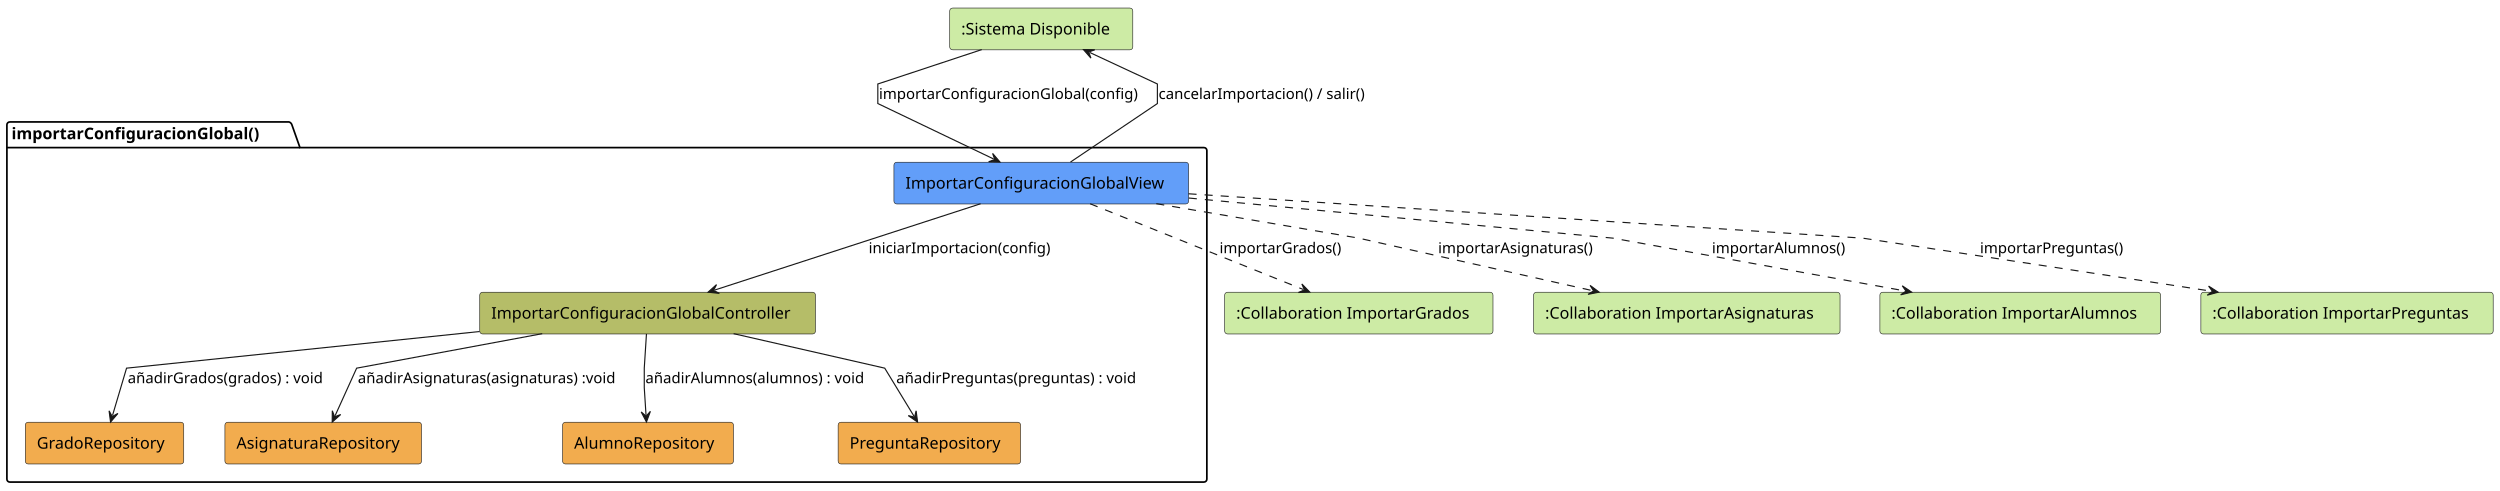
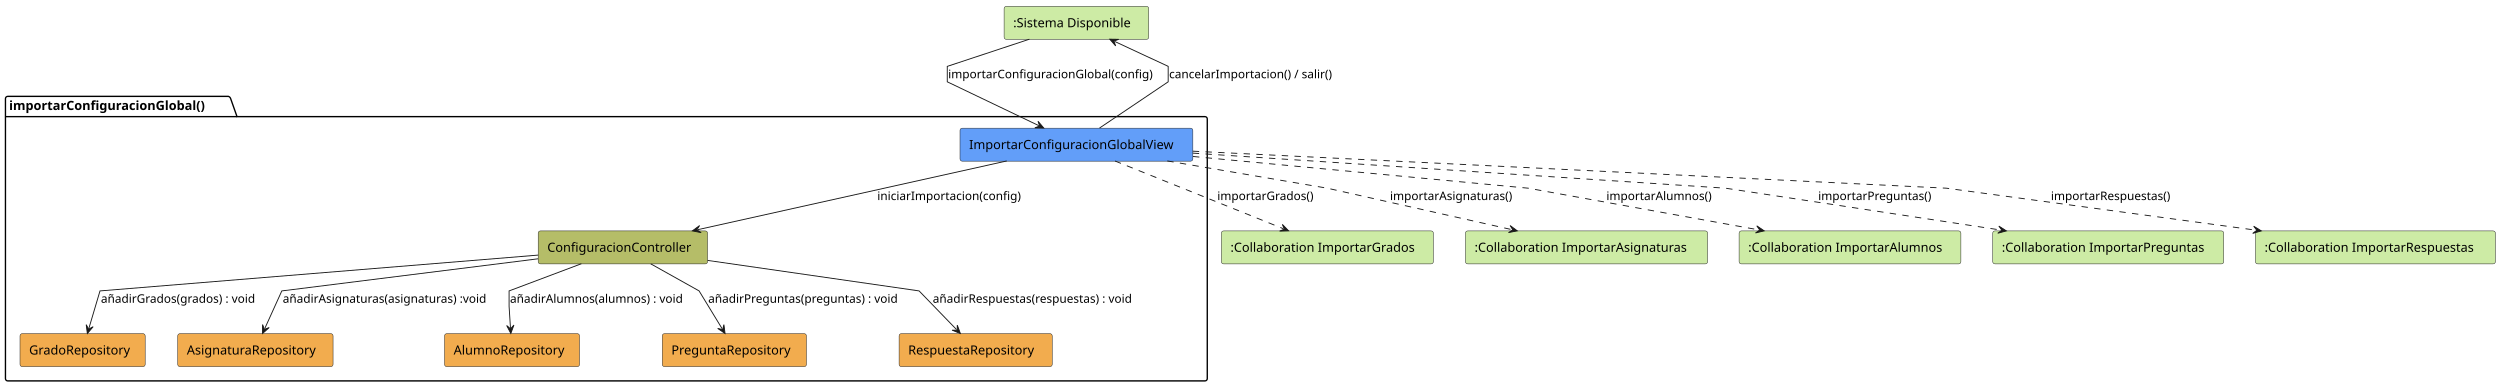
- <svg xmlns="http://www.w3.org/2000/svg" contentStyleType="text/css" data-diagram-type="DESCRIPTION" height="426px" preserveAspectRatio="none" style="width:2173px;height:426px;background:#FFFFFF;" version="1.1" viewBox="0 0 2173 426" width="2173px" zoomAndPan="magnify">
+ <svg xmlns="http://www.w3.org/2000/svg" contentStyleType="text/css" data-diagram-type="DESCRIPTION" height="426px" preserveAspectRatio="none" style="width:2750px;height:426px;background:#FFFFFF;" version="1.1" viewBox="0 0 2750 426" width="2750px" zoomAndPan="magnify">
  <defs />
  <g>
-     <g class="cluster" data-entity="importarConfiguracionGlobal" data-source-line="4" data-uid="ent0003" id="cluster_importarConfiguracionGlobal">
-       <path d="M8.5,106 L251.219,106 A3.75,3.75 0 0 1 253.719,108.5 L260.719,128.297 L1046.5,128.297 A2.5,2.5 0 0 1 1049,130.797 L1049,416.5 A2.5,2.5 0 0 1 1046.5,419 L8.5,419 A2.5,2.5 0 0 1 6,416.5 L6,108.5 A2.5,2.5 0 0 1 8.5,106" fill="none" style="stroke:#000000;stroke-width:1.5;" />
+     <g class="cluster" data-qualified-name="importarConfiguracionGlobal" data-source-line="4" id="ent0003">
+       <path d="M8.5,106 L251.219,106 A3.75,3.75 0 0 1 253.719,108.5 L260.719,128.297 L1325.5,128.297 A2.5,2.5 0 0 1 1328,130.797 L1328,416.5 A2.5,2.5 0 0 1 1325.5,419 L8.5,419 A2.5,2.5 0 0 1 6,416.5 L6,108.5 A2.5,2.5 0 0 1 8.5,106" fill="none" style="stroke:#000000;stroke-width:1.5;" />
      <line style="stroke:#000000;stroke-width:1.5;" x1="6" x2="260.719" y1="128.297" y2="128.297" />
      <text fill="#000000" font-family="sans-serif" font-size="14" font-weight="bold" lengthAdjust="spacing" textLength="241.719" x="10" y="120.995">importarConfiguracionGlobal()</text>
    </g>
-     <g class="entity" data-entity="ImportarConfiguracionGlobalView" data-source-line="5" data-uid="ent0004" id="entity_ImportarConfiguracionGlobalView">
-       <rect fill="#629EF9" height="36.297" rx="2.5" ry="2.5" style="stroke:#181818;stroke-width:0.5;" width="256.141" x="777" y="141" />
-       <text fill="#000000" font-family="sans-serif" font-size="14" lengthAdjust="spacing" textLength="236.141" x="787" y="163.995">ImportarConfiguracionGlobalView</text>
+     <g class="entity" data-qualified-name="importarConfiguracionGlobal.ImportarConfiguracionGlobalView" data-source-line="5" id="ent0004">
+       <rect fill="#629EF9" height="36.297" rx="2.5" ry="2.5" style="stroke:#181818;stroke-width:0.5;" width="256.141" x="1056" y="141" />
+       <text fill="#000000" font-family="sans-serif" font-size="14" lengthAdjust="spacing" textLength="236.141" x="1066" y="163.995">ImportarConfiguracionGlobalView</text>
    </g>
-     <g class="entity" data-entity="ImportarConfiguracionGlobalController" data-source-line="6" data-uid="ent0005" id="entity_ImportarConfiguracionGlobalController">
-       <rect fill="#B5BD68" height="36.297" rx="2.5" ry="2.5" style="stroke:#181818;stroke-width:0.5;" width="291.783" x="417" y="254" />
-       <text fill="#000000" font-family="sans-serif" font-size="14" lengthAdjust="spacing" textLength="271.783" x="427" y="276.995">ImportarConfiguracionGlobalController</text>
+     <g class="entity" data-qualified-name="importarConfiguracionGlobal.ConfiguracionController" data-source-line="6" id="ent0005">
+       <rect fill="#B5BD68" height="36.297" rx="2.5" ry="2.5" style="stroke:#181818;stroke-width:0.5;" width="186.325" x="592" y="254" />
+       <text fill="#000000" font-family="sans-serif" font-size="14" lengthAdjust="spacing" textLength="166.325" x="602" y="276.995">ConfiguracionController</text>
    </g>
-     <g class="entity" data-entity="GradoRepository" data-source-line="7" data-uid="ent0006" id="entity_GradoRepository">
+     <g class="entity" data-qualified-name="importarConfiguracionGlobal.GradoRepository" data-source-line="7" id="ent0006">
      <rect fill="#F2AC4E" height="36.297" rx="2.5" ry="2.5" style="stroke:#181818;stroke-width:0.5;" width="137.708" x="22" y="367" />
      <text fill="#000000" font-family="sans-serif" font-size="14" lengthAdjust="spacing" textLength="117.708" x="32" y="389.995">GradoRepository</text>
    </g>
-     <g class="entity" data-entity="AsignaturaRepository" data-source-line="8" data-uid="ent0007" id="entity_AsignaturaRepository">
+     <g class="entity" data-qualified-name="importarConfiguracionGlobal.AsignaturaRepository" data-source-line="8" id="ent0007">
      <rect fill="#F2AC4E" height="36.297" rx="2.5" ry="2.5" style="stroke:#181818;stroke-width:0.5;" width="170.869" x="195.5" y="367" />
      <text fill="#000000" font-family="sans-serif" font-size="14" lengthAdjust="spacing" textLength="150.869" x="205.5" y="389.995">AsignaturaRepository</text>
    </g>
-     <g class="entity" data-entity="AlumnoRepository" data-source-line="9" data-uid="ent0008" id="entity_AlumnoRepository">
+     <g class="entity" data-qualified-name="importarConfiguracionGlobal.AlumnoRepository" data-source-line="9" id="ent0008">
      <rect fill="#F2AC4E" height="36.297" rx="2.5" ry="2.5" style="stroke:#181818;stroke-width:0.5;" width="148.488" x="489" y="367" />
      <text fill="#000000" font-family="sans-serif" font-size="14" lengthAdjust="spacing" textLength="128.488" x="499" y="389.995">AlumnoRepository</text>
    </g>
-     <g class="entity" data-entity="PreguntaRepository" data-source-line="10" data-uid="ent0009" id="entity_PreguntaRepository">
+     <g class="entity" data-qualified-name="importarConfiguracionGlobal.PreguntaRepository" data-source-line="10" id="ent0009">
      <rect fill="#F2AC4E" height="36.297" rx="2.5" ry="2.5" style="stroke:#181818;stroke-width:0.5;" width="158.585" x="728.5" y="367" />
      <text fill="#000000" font-family="sans-serif" font-size="14" lengthAdjust="spacing" textLength="138.585" x="738.5" y="389.995">PreguntaRepository</text>
    </g>
-     <g class="entity" data-entity="SistemaDisponible" data-source-line="3" data-uid="ent0002" id="entity_SistemaDisponible">
-       <rect fill="#CDEBA5" height="36.297" rx="2.5" ry="2.5" style="stroke:#181818;stroke-width:0.5;" width="159.125" x="825.5" y="7" />
-       <text fill="#000000" font-family="sans-serif" font-size="14" lengthAdjust="spacing" textLength="139.125" x="835.5" y="29.995">:Sistema Disponible</text>
+     <g class="entity" data-qualified-name="importarConfiguracionGlobal.RespuestaRepository" data-source-line="11" id="ent0010">
+       <rect fill="#F2AC4E" height="36.297" rx="2.5" ry="2.5" style="stroke:#181818;stroke-width:0.5;" width="168.442" x="989" y="367" />
+       <text fill="#000000" font-family="sans-serif" font-size="14" lengthAdjust="spacing" textLength="148.442" x="999" y="389.995">RespuestaRepository</text>
    </g>
-     <g class="entity" data-entity="ImportarGrados" data-source-line="13" data-uid="ent0010" id="entity_ImportarGrados">
-       <rect fill="#CDEBA5" height="36.297" rx="2.5" ry="2.5" style="stroke:#181818;stroke-width:0.5;" width="233.199" x="1064.5" y="254" />
-       <text fill="#000000" font-family="sans-serif" font-size="14" lengthAdjust="spacing" textLength="213.199" x="1074.5" y="276.995">:Collaboration ImportarGrados</text>
+     <g class="entity" data-qualified-name="SistemaDisponible" data-source-line="3" id="ent0002">
+       <rect fill="#CDEBA5" height="36.297" rx="2.5" ry="2.5" style="stroke:#181818;stroke-width:0.5;" width="159.125" x="1104.5" y="7" />
+       <text fill="#000000" font-family="sans-serif" font-size="14" lengthAdjust="spacing" textLength="139.125" x="1114.5" y="29.995">:Sistema Disponible</text>
    </g>
-     <g class="entity" data-entity="ImportarAsignaturas" data-source-line="14" data-uid="ent0011" id="entity_ImportarAsignaturas">
-       <rect fill="#CDEBA5" height="36.297" rx="2.5" ry="2.5" style="stroke:#181818;stroke-width:0.5;" width="266.36" x="1333" y="254" />
-       <text fill="#000000" font-family="sans-serif" font-size="14" lengthAdjust="spacing" textLength="246.36" x="1343" y="276.995">:Collaboration ImportarAsignaturas</text>
+     <g class="entity" data-qualified-name="ImportarGrados" data-source-line="14" id="ent0011">
+       <rect fill="#CDEBA5" height="36.297" rx="2.5" ry="2.5" style="stroke:#181818;stroke-width:0.5;" width="233.199" x="1343.5" y="254" />
+       <text fill="#000000" font-family="sans-serif" font-size="14" lengthAdjust="spacing" textLength="213.199" x="1353.5" y="276.995">:Collaboration ImportarGrados</text>
    </g>
-     <g class="entity" data-entity="ImportarAlumnos" data-source-line="15" data-uid="ent0012" id="entity_ImportarAlumnos">
-       <rect fill="#CDEBA5" height="36.297" rx="2.5" ry="2.5" style="stroke:#181818;stroke-width:0.5;" width="243.98" x="1634" y="254" />
-       <text fill="#000000" font-family="sans-serif" font-size="14" lengthAdjust="spacing" textLength="223.98" x="1644" y="276.995">:Collaboration ImportarAlumnos</text>
+     <g class="entity" data-qualified-name="ImportarAsignaturas" data-source-line="15" id="ent0012">
+       <rect fill="#CDEBA5" height="36.297" rx="2.5" ry="2.5" style="stroke:#181818;stroke-width:0.5;" width="266.36" x="1612" y="254" />
+       <text fill="#000000" font-family="sans-serif" font-size="14" lengthAdjust="spacing" textLength="246.36" x="1622" y="276.995">:Collaboration ImportarAsignaturas</text>
    </g>
-     <g class="entity" data-entity="ImportarPreguntas" data-source-line="16" data-uid="ent0013" id="entity_ImportarPreguntas">
-       <rect fill="#CDEBA5" height="36.297" rx="2.5" ry="2.5" style="stroke:#181818;stroke-width:0.5;" width="254.076" x="1913" y="254" />
-       <text fill="#000000" font-family="sans-serif" font-size="14" lengthAdjust="spacing" textLength="234.076" x="1923" y="276.995">:Collaboration ImportarPreguntas</text>
+     <g class="entity" data-qualified-name="ImportarAlumnos" data-source-line="16" id="ent0013">
+       <rect fill="#CDEBA5" height="36.297" rx="2.5" ry="2.5" style="stroke:#181818;stroke-width:0.5;" width="243.98" x="1913" y="254" />
+       <text fill="#000000" font-family="sans-serif" font-size="14" lengthAdjust="spacing" textLength="223.98" x="1923" y="276.995">:Collaboration ImportarAlumnos</text>
    </g>
-     <g class="link" data-entity-1="SistemaDisponible" data-entity-2="ImportarConfiguracionGlobalView" data-source-line="18" data-uid="lnk14" id="link_SistemaDisponible_ImportarConfiguracionGlobalView">
-       <path d="M853.33,43.1 C812.73,56.54 763,73 763,73 C763,73 763,90 763,90 C763,90 821.688,118.109 863.758,138.249" fill="none" id="SistemaDisponible-to-ImportarConfiguracionGlobalView" style="stroke:#181818;stroke-width:1;" />
-       <polygon fill="#181818" points="869.17,140.84,862.779,133.346,864.66,138.681,859.325,140.562,869.17,140.84" style="stroke:#181818;stroke-width:1;" />
-       <text fill="#000000" font-family="sans-serif" font-size="13" lengthAdjust="spacing" textLength="237.84" x="764" y="86.067">importarConfiguracionGlobal(config)</text>
+     <g class="entity" data-qualified-name="ImportarPreguntas" data-source-line="17" id="ent0014">
+       <rect fill="#CDEBA5" height="36.297" rx="2.5" ry="2.5" style="stroke:#181818;stroke-width:0.5;" width="254.076" x="2192" y="254" />
+       <text fill="#000000" font-family="sans-serif" font-size="14" lengthAdjust="spacing" textLength="234.076" x="2202" y="276.995">:Collaboration ImportarPreguntas</text>
    </g>
-     <g class="link" data-entity-1="SistemaDisponible" data-entity-2="ImportarConfiguracionGlobalView" data-source-line="32" data-uid="lnk25" id="link_SistemaDisponible_ImportarConfiguracionGlobalView">
-       <path d="M947.19,45.632 C976.07,59.072 1006,73 1006,73 C1006,73 1006,90 1006,90 C1006,90 960.41,120.7 930.49,140.84" fill="none" id="SistemaDisponible-backto-ImportarConfiguracionGlobalView" style="stroke:#181818;stroke-width:1;" />
-       <polygon fill="#181818" points="941.75,43.1,948.222,50.524,946.283,45.21,951.597,43.271,941.75,43.1" style="stroke:#181818;stroke-width:1;" />
-       <text fill="#000000" font-family="sans-serif" font-size="13" lengthAdjust="spacing" textLength="193.724" x="1007" y="86.067">cancelarImportacion() / salir()</text>
+     <g class="entity" data-qualified-name="ImportarRespuestas" data-source-line="18" id="ent0015">
+       <rect fill="#CDEBA5" height="36.297" rx="2.5" ry="2.5" style="stroke:#181818;stroke-width:0.5;" width="263.934" x="2481" y="254" />
+       <text fill="#000000" font-family="sans-serif" font-size="14" lengthAdjust="spacing" textLength="243.934" x="2491" y="276.995">:Collaboration ImportarRespuestas</text>
    </g>
-     <g class="link" data-entity-1="ImportarConfiguracionGlobalView" data-entity-2="ImportarConfiguracionGlobalController" data-source-line="20" data-uid="lnk15" id="link_ImportarConfiguracionGlobalView_ImportarConfiguracionGlobalController">
-       <path d="M852.31,177.1 C787.95,197.99 685.437,231.257 621.177,252.118" fill="none" id="ImportarConfiguracionGlobalView-to-ImportarConfiguracionGlobalController" style="stroke:#181818;stroke-width:1;" />
-       <polygon fill="#181818" points="615.47,253.97,625.265,254.996,620.226,252.426,622.795,247.387,615.47,253.97" style="stroke:#181818;stroke-width:1;" />
-       <text fill="#000000" font-family="sans-serif" font-size="13" lengthAdjust="spacing" textLength="167.521" x="755" y="220.067">iniciarImportacion(config)</text>
+     <g class="link" data-entity-1="ent0002" data-entity-2="ent0004" data-link-type="dependency" data-source-line="20" id="lnk16">
+       <path d="M1132.33,43.1 C1091.73,56.54 1042,73 1042,73 C1042,73 1042,90 1042,90 C1042,90 1100.688,118.109 1142.758,138.249" fill="none" id="SistemaDisponible-to-ImportarConfiguracionGlobalView" style="stroke:#181818;stroke-width:1;" />
+       <polygon fill="#181818" points="1148.17,140.84,1141.779,133.346,1143.66,138.681,1138.325,140.562,1148.17,140.84" style="stroke:#181818;stroke-width:1;" />
+       <text fill="#000000" font-family="sans-serif" font-size="13" lengthAdjust="spacing" textLength="237.84" x="1043" y="86.067">importarConfiguracionGlobal(config)</text>
    </g>
-     <g class="link" data-entity-1="ImportarConfiguracionGlobalController" data-entity-2="AlumnoRepository" data-source-line="22" data-uid="lnk16" id="link_ImportarConfiguracionGlobalController_AlumnoRepository">
-       <path d="M561.9,290.23 C561.04,303.65 560,320 560,320 C560,320 560,337 560,337 C560,337 560.656,347.362 561.516,360.782" fill="none" id="ImportarConfiguracionGlobalController-to-AlumnoRepository" style="stroke:#181818;stroke-width:1;" />
+     <g class="link" data-entity-1="ent0002" data-entity-2="ent0004" data-link-type="dependency" data-source-line="36" id="lnk29">
+       <path d="M1226.19,45.632 C1255.07,59.072 1285,73 1285,73 C1285,73 1285,90 1285,90 C1285,90 1239.41,120.7 1209.49,140.84" fill="none" id="SistemaDisponible-backto-ImportarConfiguracionGlobalView" style="stroke:#181818;stroke-width:1;" />
+       <polygon fill="#181818" points="1220.75,43.1,1227.222,50.524,1225.283,45.21,1230.597,43.271,1220.75,43.1" style="stroke:#181818;stroke-width:1;" />
+       <text fill="#000000" font-family="sans-serif" font-size="13" lengthAdjust="spacing" textLength="193.724" x="1286" y="86.067">cancelarImportacion() / salir()</text>
+     </g>
+     <g class="link" data-entity-1="ent0004" data-entity-2="ent0005" data-link-type="dependency" data-source-line="22" id="lnk17">
+       <path d="M1107.4,177.04 C1013.55,197.92 861.367,231.767 767.497,252.647" fill="none" id="ImportarConfiguracionGlobalView-to-ConfiguracionController" style="stroke:#181818;stroke-width:1;" />
+       <polygon fill="#181818" points="761.64,253.95,771.294,255.9,766.521,252.864,769.557,248.091,761.64,253.95" style="stroke:#181818;stroke-width:1;" />
+       <text fill="#000000" font-family="sans-serif" font-size="13" lengthAdjust="spacing" textLength="167.521" x="965" y="220.067">iniciarImportacion(config)</text>
+     </g>
+     <g class="link" data-entity-1="ent0005" data-entity-2="ent0008" data-link-type="dependency" data-source-line="24" id="lnk18">
+       <path d="M639.52,290.1 C603.78,303.54 560,320 560,320 C560,320 560,337 560,337 C560,337 560.656,347.362 561.516,360.782" fill="none" id="ConfiguracionController-to-AlumnoRepository" style="stroke:#181818;stroke-width:1;" />
      <polygon fill="#181818" points="561.9,366.77,565.316,357.533,561.58,361.78,557.333,358.044,561.9,366.77" style="stroke:#181818;stroke-width:1;" />
      <text fill="#000000" font-family="sans-serif" font-size="13" lengthAdjust="spacing" textLength="203.5" x="561" y="333.067">añadirAlumnos(alumnos) : void</text>
    </g>
-     <g class="link" data-entity-1="ImportarConfiguracionGlobalController" data-entity-2="GradoRepository" data-source-line="23" data-uid="lnk17" id="link_ImportarConfiguracionGlobalController_GradoRepository">
-       <path d="M416.86,288.16 C284.47,301.9 110,320 110,320 C110,320 103.428,342.138 97.798,361.098" fill="none" id="ImportarConfiguracionGlobalController-to-GradoRepository" style="stroke:#181818;stroke-width:1;" />
+     <g class="link" data-entity-1="ent0005" data-entity-2="ent0006" data-link-type="dependency" data-source-line="25" id="lnk19">
+       <path d="M591.98,280.6 C429.24,293.91 110,320 110,320 C110,320 103.428,342.138 97.798,361.098" fill="none" id="ConfiguracionController-to-GradoRepository" style="stroke:#181818;stroke-width:1;" />
      <polygon fill="#181818" points="96.09,366.85,102.486,359.361,97.513,362.057,94.817,357.084,96.09,366.85" style="stroke:#181818;stroke-width:1;" />
      <text fill="#000000" font-family="sans-serif" font-size="13" lengthAdjust="spacing" textLength="182.584" x="111" y="333.067">añadirGrados(grados) : void</text>
    </g>
-     <g class="link" data-entity-1="ImportarConfiguracionGlobalController" data-entity-2="AsignaturaRepository" data-source-line="24" data-uid="lnk18" id="link_ImportarConfiguracionGlobalController_AsignaturaRepository">
-       <path d="M471.3,290.03 C398.9,303.49 310,320 310,320 C310,320 299.836,342.425 291.246,361.385" fill="none" id="ImportarConfiguracionGlobalController-to-AsignaturaRepository" style="stroke:#181818;stroke-width:1;" />
+     <g class="link" data-entity-1="ent0005" data-entity-2="ent0007" data-link-type="dependency" data-source-line="26" id="lnk20">
+       <path d="M591.82,284.68 C480.76,298.6 310,320 310,320 C310,320 299.836,342.425 291.246,361.385" fill="none" id="ConfiguracionController-to-AsignaturaRepository" style="stroke:#181818;stroke-width:1;" />
      <polygon fill="#181818" points="288.77,366.85,296.128,360.303,290.833,362.296,288.841,357.001,288.77,366.85" style="stroke:#181818;stroke-width:1;" />
      <text fill="#000000" font-family="sans-serif" font-size="13" lengthAdjust="spacing" textLength="240.932" x="311" y="333.067">añadirAsignaturas(asignaturas) :void</text>
    </g>
-     <g class="link" data-entity-1="ImportarConfiguracionGlobalController" data-entity-2="PreguntaRepository" data-source-line="25" data-uid="lnk19" id="link_ImportarConfiguracionGlobalController_PreguntaRepository">
-       <path d="M637.66,290.03 C696.62,303.49 769,320 769,320 C769,320 782.879,342.766 794.428,361.726" fill="none" id="ImportarConfiguracionGlobalController-to-PreguntaRepository" style="stroke:#181818;stroke-width:1;" />
+     <g class="link" data-entity-1="ent0005" data-entity-2="ent0009" data-link-type="dependency" data-source-line="27" id="lnk21">
+       <path d="M715.8,290.23 C739.78,303.65 769,320 769,320 C769,320 782.879,342.766 794.428,361.726" fill="none" id="ConfiguracionController-to-PreguntaRepository" style="stroke:#181818;stroke-width:1;" />
      <polygon fill="#181818" points="797.55,366.85,796.284,357.083,794.949,362.58,789.452,361.245,797.55,366.85" style="stroke:#181818;stroke-width:1;" />
      <text fill="#000000" font-family="sans-serif" font-size="13" lengthAdjust="spacing" textLength="223.59" x="779" y="333.067">añadirPreguntas(preguntas) : void</text>
    </g>
-     <g class="link" data-entity-1="ImportarConfiguracionGlobalView" data-entity-2="ImportarGrados" data-source-line="27" data-uid="lnk20" id="link_ImportarConfiguracionGlobalView_ImportarGrados">
-       <path d="M947.52,177.1 C999.39,197.96 1080.973,230.771 1132.863,251.641" fill="none" id="ImportarConfiguracionGlobalView-to-ImportarGrados" style="stroke:#181818;stroke-width:1;stroke-dasharray:7,7;" />
-       <polygon fill="#181818" points="1138.43,253.88,1131.573,246.811,1133.791,252.014,1128.588,254.233,1138.43,253.88" style="stroke:#181818;stroke-width:1;" />
-       <text fill="#000000" font-family="sans-serif" font-size="13" lengthAdjust="spacing" textLength="112.741" x="1060" y="220.067">importarGrados()</text>
+     <g class="link" data-entity-1="ent0005" data-entity-2="ent0010" data-link-type="dependency" data-source-line="28" id="lnk22">
+       <path d="M778.42,286.47 C874.75,300.36 1011,320 1011,320 C1011,320 1033.845,343.581 1052.215,362.541" fill="none" id="ConfiguracionController-to-RespuestaRepository" style="stroke:#181818;stroke-width:1;" />
+       <polygon fill="#181818" points="1056.39,366.85,1053,357.603,1052.911,363.259,1047.255,363.17,1056.39,366.85" style="stroke:#181818;stroke-width:1;" />
+       <text fill="#000000" font-family="sans-serif" font-size="13" lengthAdjust="spacing" textLength="237.796" x="1026" y="333.067">añadirRespuestas(respuestas) : void</text>
    </g>
-     <g class="link" data-entity-1="ImportarConfiguracionGlobalView" data-entity-2="ImportarAsignaturas" data-source-line="28" data-uid="lnk21" id="link_ImportarConfiguracionGlobalView_ImportarAsignaturas">
-       <path d="M1005.03,177.03 C1084.02,190.49 1181,207 1181,207 C1181,207 1299.716,233.655 1384.146,252.615" fill="none" id="ImportarConfiguracionGlobalView-to-ImportarAsignaturas" style="stroke:#181818;stroke-width:1;stroke-dasharray:7,7;" />
-       <polygon fill="#181818" points="1390,253.93,1382.095,248.055,1385.121,252.834,1380.342,255.861,1390,253.93" style="stroke:#181818;stroke-width:1;" />
-       <text fill="#000000" font-family="sans-serif" font-size="13" lengthAdjust="spacing" textLength="143.533" x="1250" y="220.067">importarAsignaturas()</text>
+     <g class="link" data-entity-1="ent0004" data-entity-2="ent0011" data-link-type="dependency" data-source-line="30" id="lnk23">
+       <path d="M1226.52,177.1 C1278.39,197.96 1359.973,230.771 1411.863,251.641" fill="none" id="ImportarConfiguracionGlobalView-to-ImportarGrados" style="stroke:#181818;stroke-width:1;stroke-dasharray:7,7;" />
+       <polygon fill="#181818" points="1417.43,253.88,1410.573,246.811,1412.791,252.014,1407.588,254.233,1417.43,253.88" style="stroke:#181818;stroke-width:1;" />
+       <text fill="#000000" font-family="sans-serif" font-size="13" lengthAdjust="spacing" textLength="112.741" x="1339" y="220.067">importarGrados()</text>
    </g>
-     <g class="link" data-entity-1="ImportarConfiguracionGlobalView" data-entity-2="ImportarAlumnos" data-source-line="29" data-uid="lnk22" id="link_ImportarConfiguracionGlobalView_ImportarAlumnos">
-       <path d="M1033.31,172.13 C1180.57,186.06 1402,207 1402,207 C1402,207 1550.826,233.903 1655.696,252.863" fill="none" id="ImportarConfiguracionGlobalView-to-ImportarAlumnos" style="stroke:#181818;stroke-width:1;stroke-dasharray:7,7;" />
-       <polygon fill="#181818" points="1661.6,253.93,1653.455,248.393,1656.68,253.04,1652.032,256.265,1661.6,253.93" style="stroke:#181818;stroke-width:1;" />
-       <text fill="#000000" font-family="sans-serif" font-size="13" lengthAdjust="spacing" textLength="122.751" x="1488" y="220.067">importarAlumnos()</text>
+     <g class="link" data-entity-1="ent0004" data-entity-2="ent0012" data-link-type="dependency" data-source-line="31" id="lnk24">
+       <path d="M1284.03,177.03 C1363.02,190.49 1460,207 1460,207 C1460,207 1578.716,233.655 1663.146,252.615" fill="none" id="ImportarConfiguracionGlobalView-to-ImportarAsignaturas" style="stroke:#181818;stroke-width:1;stroke-dasharray:7,7;" />
+       <polygon fill="#181818" points="1669,253.93,1661.095,248.055,1664.121,252.834,1659.342,255.861,1669,253.93" style="stroke:#181818;stroke-width:1;" />
+       <text fill="#000000" font-family="sans-serif" font-size="13" lengthAdjust="spacing" textLength="143.533" x="1529" y="220.067">importarAsignaturas()</text>
    </g>
-     <g class="link" data-entity-1="ImportarConfiguracionGlobalView" data-entity-2="ImportarPreguntas" data-source-line="30" data-uid="lnk23" id="link_ImportarConfiguracionGlobalView_ImportarPreguntas">
-       <path d="M1033.06,168.43 C1238.53,181.96 1619,207 1619,207 C1619,207 1797.358,234.118 1922.078,253.078" fill="none" id="ImportarConfiguracionGlobalView-to-ImportarPreguntas" style="stroke:#181818;stroke-width:1;stroke-dasharray:7,7;" />
-       <polygon fill="#181818" points="1928.01,253.98,1919.713,248.673,1923.067,253.228,1918.511,256.582,1928.01,253.98" style="stroke:#181818;stroke-width:1;" />
-       <text fill="#000000" font-family="sans-serif" font-size="13" lengthAdjust="spacing" textLength="132.126" x="1721" y="220.067">importarPreguntas()</text>
+     <g class="link" data-entity-1="ent0004" data-entity-2="ent0013" data-link-type="dependency" data-source-line="32" id="lnk25">
+       <path d="M1312.31,172.13 C1459.57,186.06 1681,207 1681,207 C1681,207 1829.826,233.903 1934.696,252.863" fill="none" id="ImportarConfiguracionGlobalView-to-ImportarAlumnos" style="stroke:#181818;stroke-width:1;stroke-dasharray:7,7;" />
+       <polygon fill="#181818" points="1940.6,253.93,1932.455,248.393,1935.68,253.04,1931.032,256.265,1940.6,253.93" style="stroke:#181818;stroke-width:1;" />
+       <text fill="#000000" font-family="sans-serif" font-size="13" lengthAdjust="spacing" textLength="122.751" x="1767" y="220.067">importarAlumnos()</text>
+     </g>
+     <g class="link" data-entity-1="ent0004" data-entity-2="ent0014" data-link-type="dependency" data-source-line="33" id="lnk26">
+       <path d="M1312.06,168.43 C1517.53,181.96 1898,207 1898,207 C1898,207 2076.358,234.118 2201.078,253.078" fill="none" id="ImportarConfiguracionGlobalView-to-ImportarPreguntas" style="stroke:#181818;stroke-width:1;stroke-dasharray:7,7;" />
+       <polygon fill="#181818" points="2207.01,253.98,2198.713,248.673,2202.067,253.228,2197.511,256.582,2207.01,253.98" style="stroke:#181818;stroke-width:1;" />
+       <text fill="#000000" font-family="sans-serif" font-size="13" lengthAdjust="spacing" textLength="132.126" x="2000" y="220.067">importarPreguntas()</text>
+     </g>
+     <g class="link" data-entity-1="ent0004" data-entity-2="ent0015" data-link-type="dependency" data-source-line="34" id="lnk27">
+       <path d="M1312.07,166.29 C1572.85,179.1 2141,207 2141,207 C2141,207 2341.664,234.214 2481.494,253.174" fill="none" id="ImportarConfiguracionGlobalView-to-ImportarRespuestas" style="stroke:#181818;stroke-width:1;stroke-dasharray:7,7;" />
+       <polygon fill="#181818" points="2487.44,253.98,2479.059,248.807,2482.485,253.308,2477.984,256.735,2487.44,253.98" style="stroke:#181818;stroke-width:1;" />
+       <text fill="#000000" font-family="sans-serif" font-size="13" lengthAdjust="spacing" textLength="141.28" x="2256" y="220.067">importarRespuestas()</text>
    </g>
  </g>
</svg>
